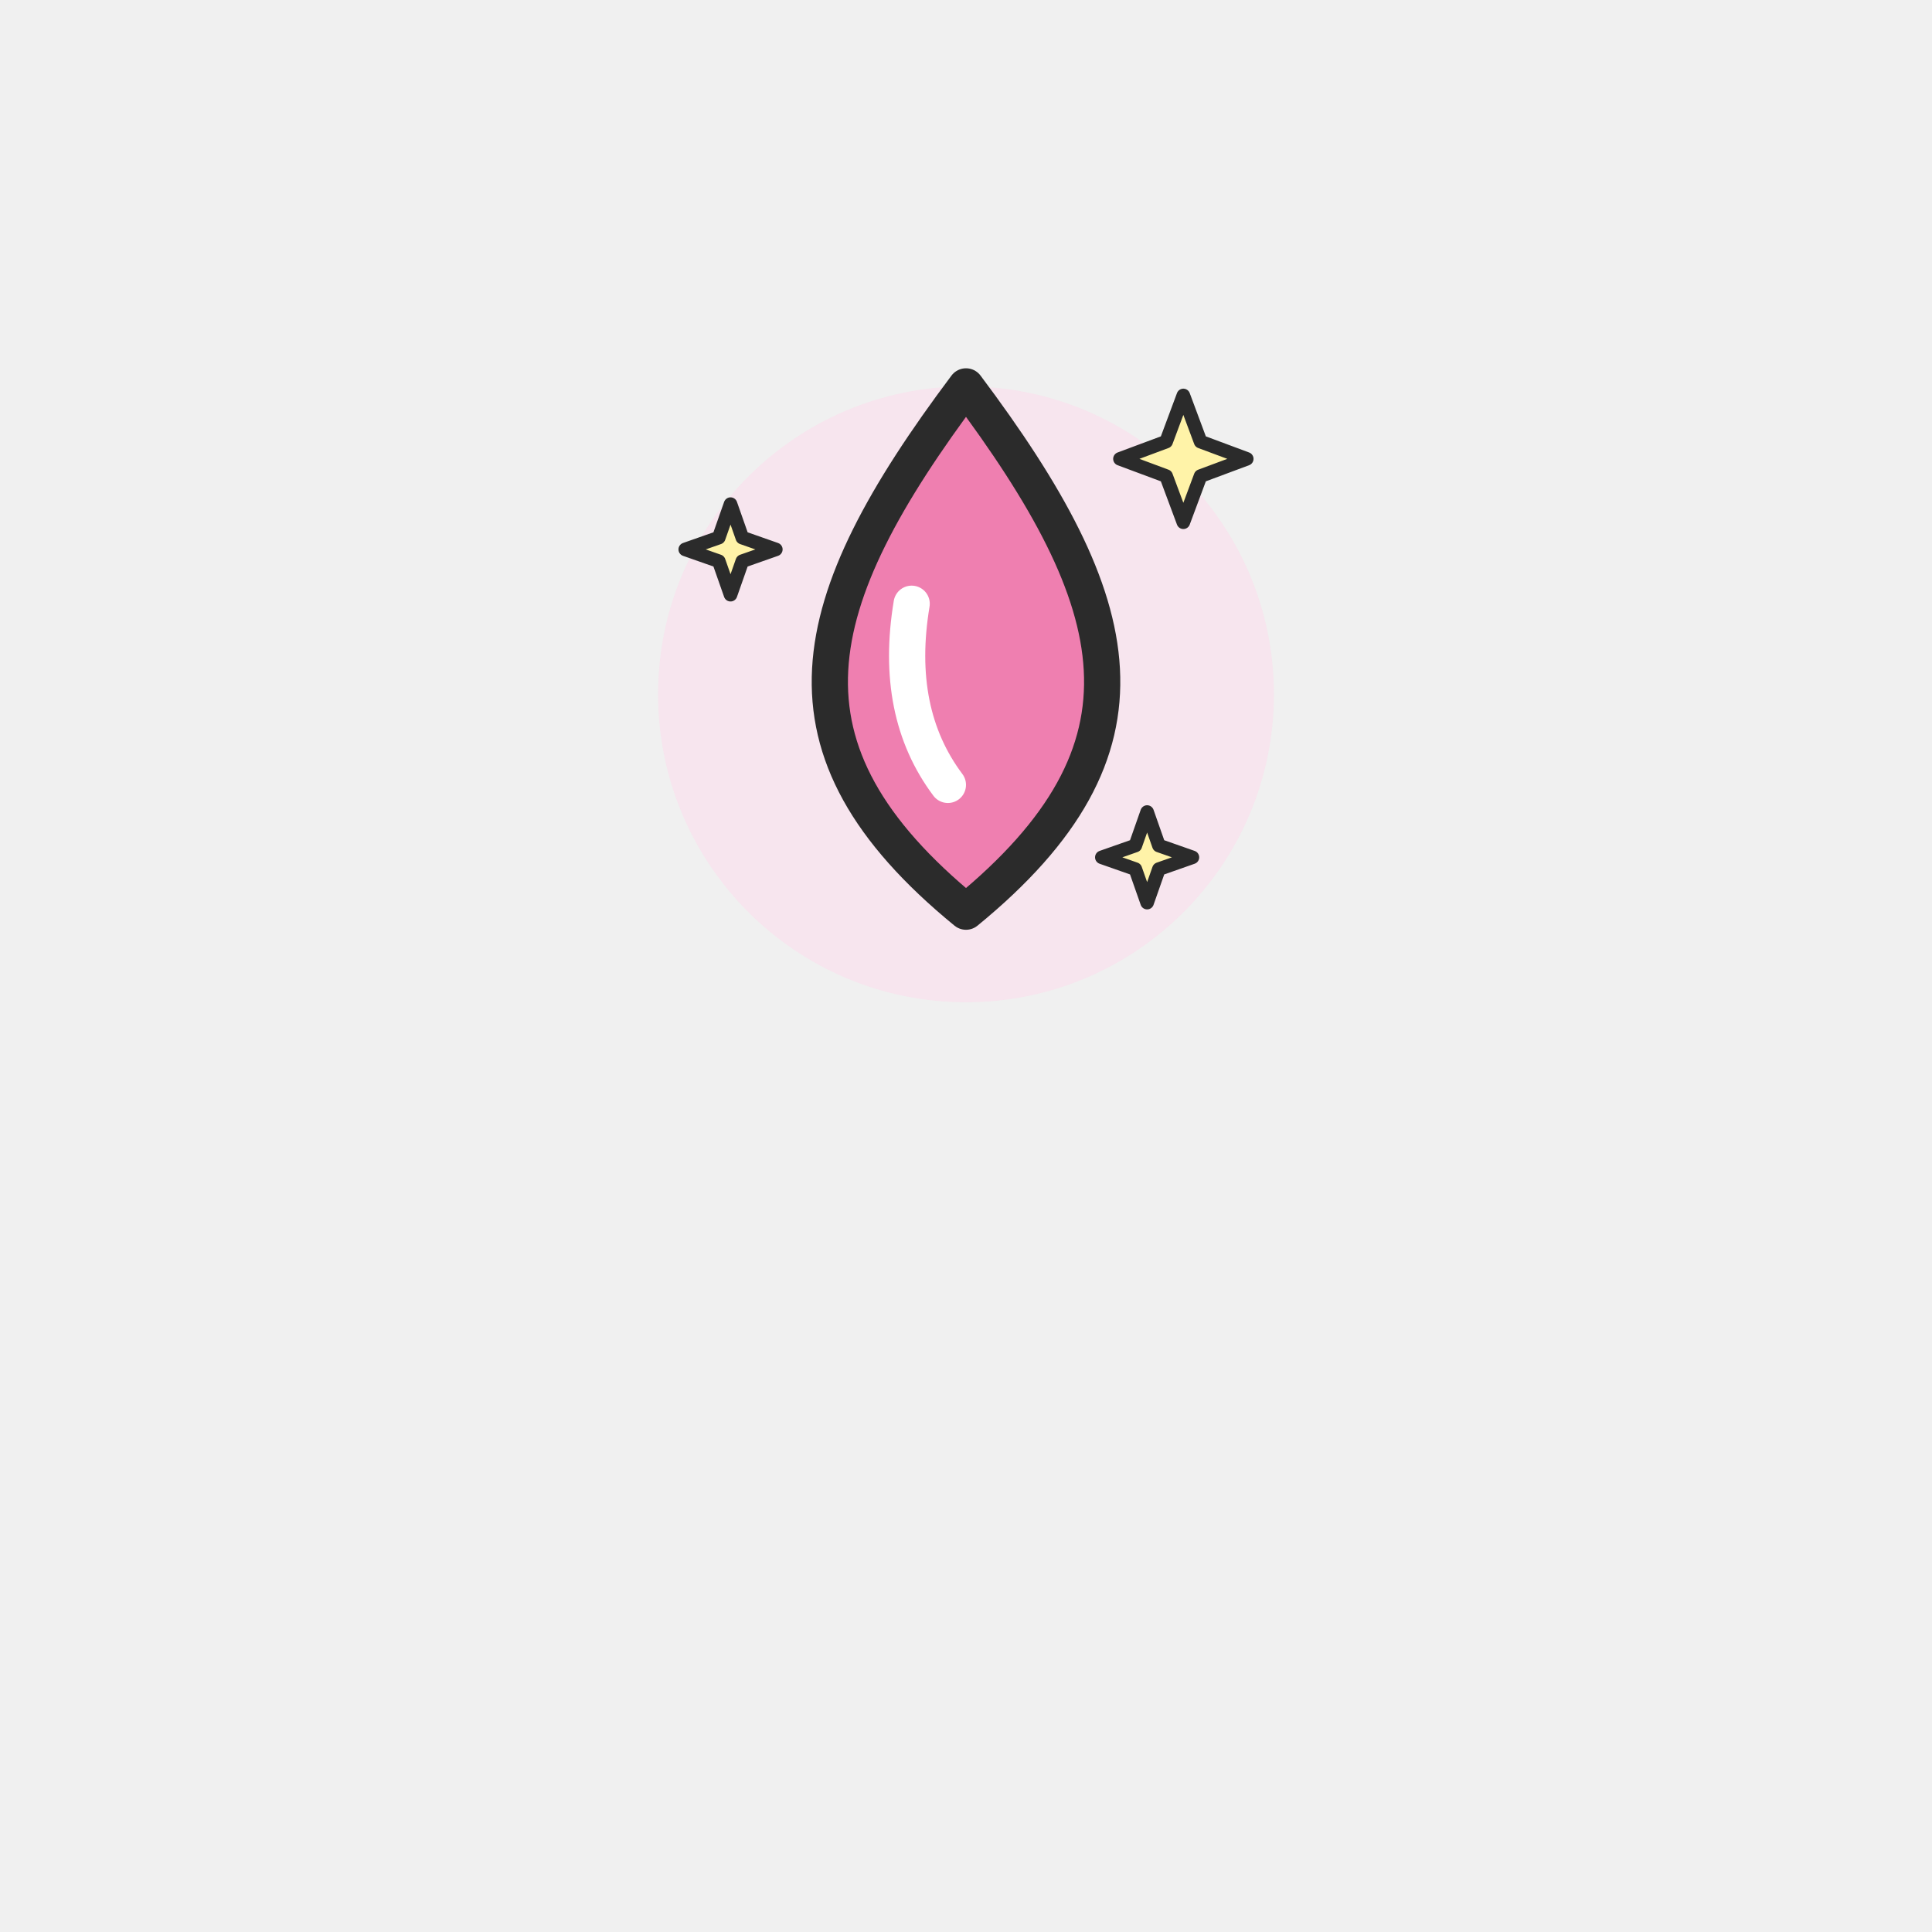
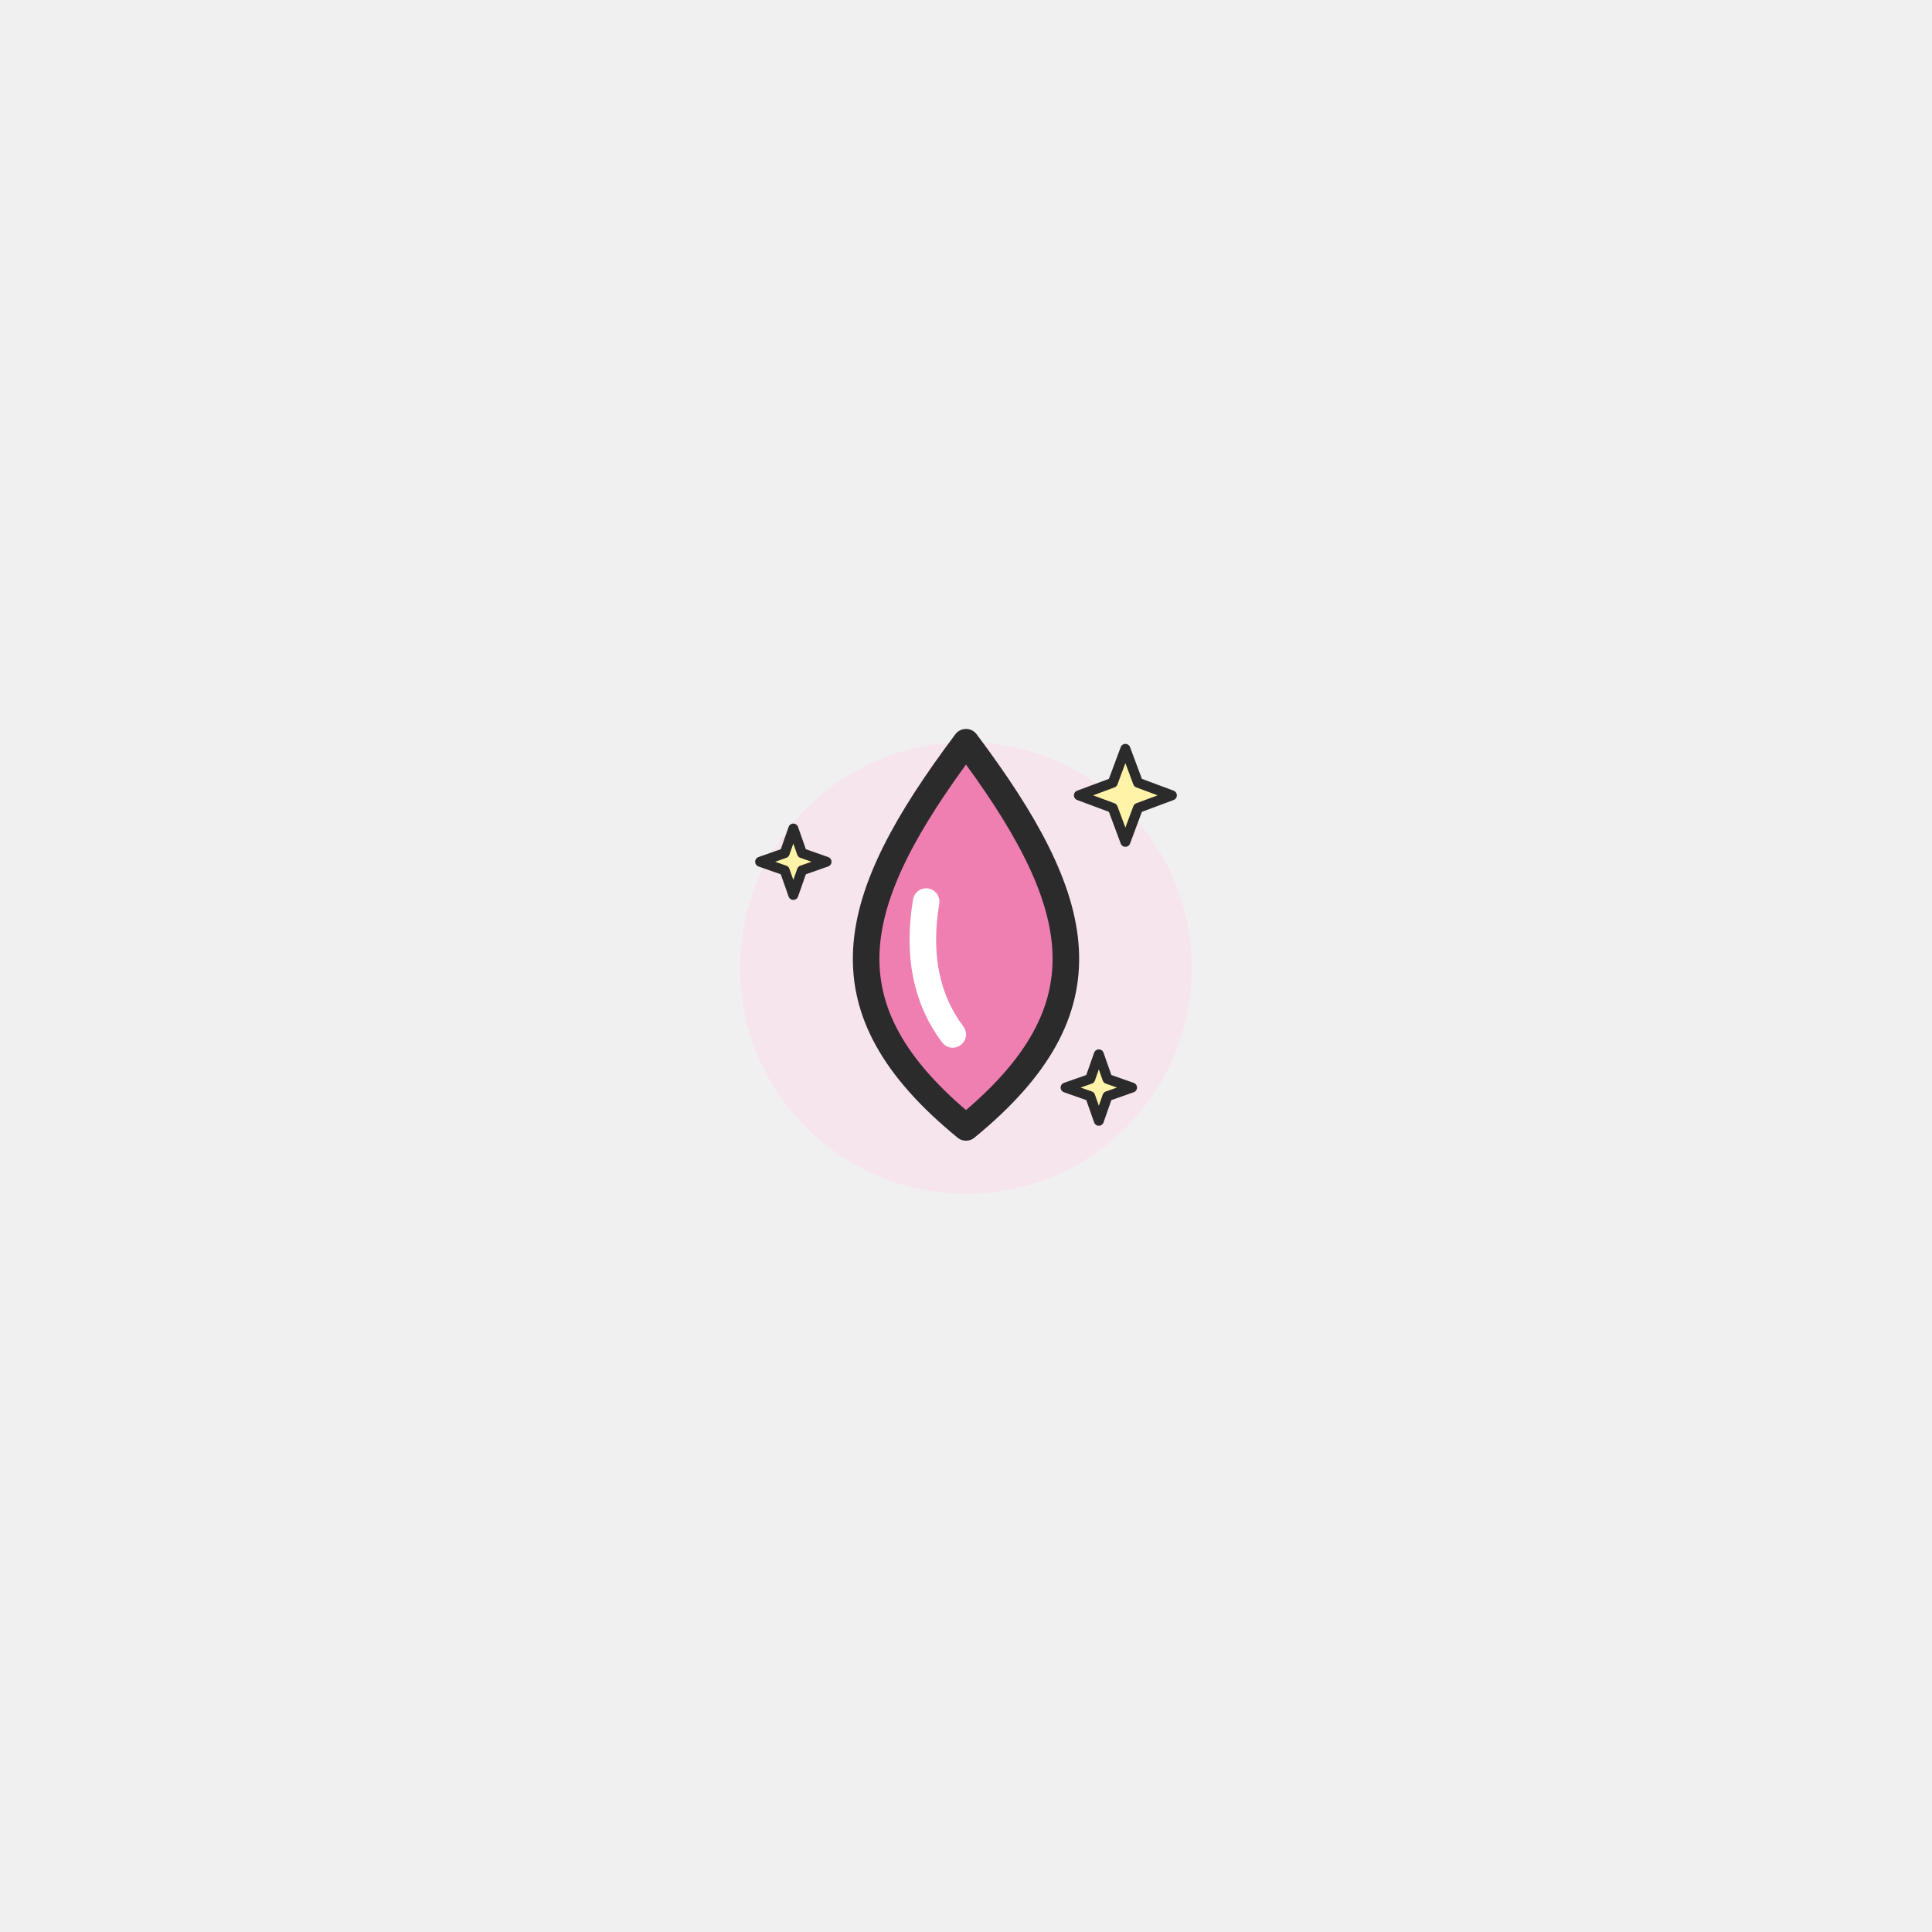
<svg xmlns="http://www.w3.org/2000/svg" viewBox="-48 -48 96 96">
  <g id="">
-     <g transform="translate(0,0) scale(0.45)">
+     <g transform="translate(0,10) scale(0.33)">
      <circle cx="0" cy="-30" r="34" fill="#ffd6ea" opacity="0.45" />
      <path d="M 0,-64 C 18,-40 22,-24 0,-6 C -22,-24 -18,-40 0,-64 Z" fill="#ef7fb0" stroke="#2b2b2b" stroke-width="4" stroke-linejoin="round" stroke-linecap="round" />
      <path d="M -6,-40 Q -8,-28 -2,-20" fill="none" stroke="#ffffff" stroke-width="4" stroke-linecap="round" />
      <polygon points="24.0,-63.0 25.9,-57.9 31.0,-56.0 25.9,-54.1 24.0,-49.0 22.1,-54.1 17.0,-56.0 22.1,-57.9" fill="#fff3a8" stroke="#2b2b2b" stroke-width="1.5" stroke-linejoin="round" />
      <polygon points="-26.0,-51.0 -24.7,-47.3 -21.0,-46.0 -24.7,-44.7 -26.0,-41.0 -27.3,-44.7 -31.0,-46.0 -27.3,-47.3" fill="#fff3a8" stroke="#2b2b2b" stroke-width="1.5" stroke-linejoin="round" />
      <polygon points="20.0,-17.0 21.3,-13.3 25.0,-12.0 21.3,-10.7 20.0,-7.0 18.7,-10.7 15.0,-12.0 18.7,-13.3" fill="#fff3a8" stroke="#2b2b2b" stroke-width="1.5" stroke-linejoin="round" />
    </g>
  </g>
</svg>
